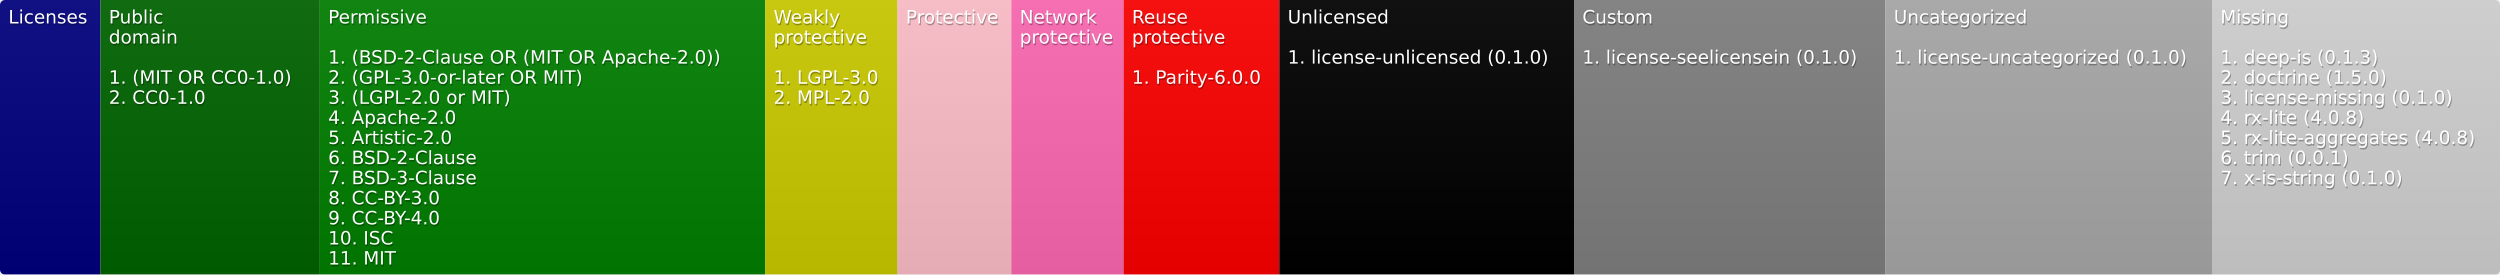
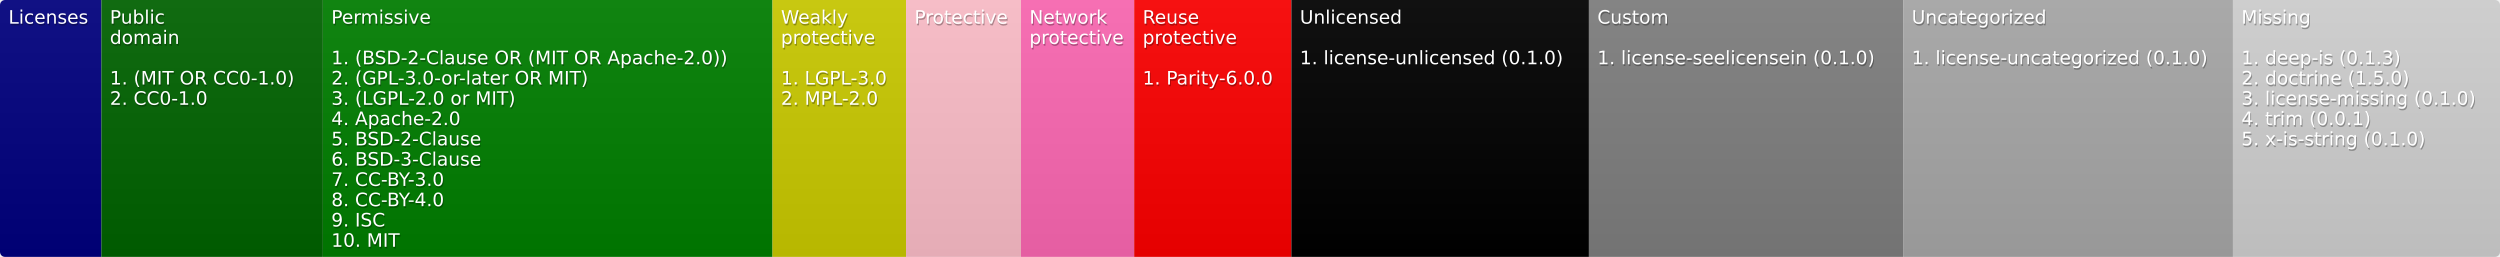
- <svg xmlns="http://www.w3.org/2000/svg" width="1493" height="164">
+ <svg xmlns="http://www.w3.org/2000/svg" width="1479" height="152">
  <defs>
    <style>text{font-size:11px;font-family:Verdana,DejaVu Sans,Geneva,sans-serif}text.shadow{fill:#010101;fill-opacity:.3}text.high{fill:#fff}</style>
    <linearGradient id="smooth" x2="0" y2="100%">
      <stop offset="0" stop-color="#aaa" stop-opacity=".1" />
      <stop offset="1" stop-opacity=".1" />
    </linearGradient>
    <mask id="round">
      <rect width="100%" height="100%" rx="3" fill="#fff" />
    </mask>
  </defs>
  <g id="bg" mask="url(#round)">
-     <path fill="navy" d="M0 0h60v164H0z" />
-     <path fill="#006400" d="M60 0h131v164H60z" />
-     <path fill="green" d="M191 0h266v164H191z" />
-     <path fill="#cc0" d="M457 0h79v164h-79z" />
-     <path fill="pink" d="M536 0h68v164h-68z" />
-     <path fill="#ff69b4" d="M604 0h67v164h-67z" />
-     <path fill="red" d="M671 0h93v164h-93z" />
-     <path d="M764 0h176v164H764z" />
-     <path fill="gray" d="M940 0h186v164H940z" />
-     <path fill="#a9a9a9" d="M1126 0h195v164h-195z" />
-     <path fill="#d3d3d3" d="M1321 0h172v164h-172z" />
-     <path fill="url(#smooth)" d="M0 0h1493v164H0z" />
+     <path fill="navy" d="M0 0h60v152H0z" />
+     <path fill="#006400" d="M60 0h131v152H60z" />
+     <path fill="green" d="M191 0h266v152H191z" />
+     <path fill="#cc0" d="M457 0h79v152h-79z" />
+     <path fill="pink" d="M536 0h68v152h-68z" />
+     <path fill="#ff69b4" d="M604 0h67v152h-67z" />
+     <path fill="red" d="M671 0h93v152h-93z" />
+     <path d="M764 0h176v152H764z" />
+     <path fill="gray" d="M940 0h186v152H940z" />
+     <path fill="#a9a9a9" d="M1126 0h195v152h-195z" />
+     <path fill="#d3d3d3" d="M1321 0h158v152h-158z" />
+     <path fill="url(#smooth)" d="M0 0h1479v152H0z" />
  </g>
  <g id="fg">
    <text class="shadow" x="5.5" y="15">Licenses</text>
    <text class="high" x="5" y="14">Licenses</text>
    <text class="shadow" x="65.5" y="15">Public</text>
    <text class="high" x="65" y="14">Public</text>
    <text class="shadow" x="65.5" y="27">domain</text>
    <text class="high" x="65" y="26">domain</text>
    <text class="shadow" x="65.5" y="51">1. (MIT OR CC0-1.0)</text>
    <text class="high" x="65" y="50">1. (MIT OR CC0-1.0)</text>
    <text class="shadow" x="65.5" y="63">2. CC0-1.0</text>
    <text class="high" x="65" y="62">2. CC0-1.0</text>
    <text class="shadow" x="196.5" y="15">Permissive</text>
    <text class="high" x="196" y="14">Permissive</text>
    <text class="shadow" x="196.5" y="39">1. (BSD-2-Clause OR (MIT OR Apache-2.0))</text>
    <text class="high" x="196" y="38">1. (BSD-2-Clause OR (MIT OR Apache-2.0))</text>
    <text class="shadow" x="196.5" y="51">2. (GPL-3.0-or-later OR MIT)</text>
    <text class="high" x="196" y="50">2. (GPL-3.0-or-later OR MIT)</text>
    <text class="shadow" x="196.5" y="63">3. (LGPL-2.0 or MIT)</text>
    <text class="high" x="196" y="62">3. (LGPL-2.0 or MIT)</text>
    <text class="shadow" x="196.5" y="75">4. Apache-2.0</text>
    <text class="high" x="196" y="74">4. Apache-2.0</text>
-     <text class="shadow" x="196.5" y="87">5. Artistic-2.0</text>
-     <text class="high" x="196" y="86">5. Artistic-2.0</text>
-     <text class="shadow" x="196.5" y="99">6. BSD-2-Clause</text>
-     <text class="high" x="196" y="98">6. BSD-2-Clause</text>
-     <text class="shadow" x="196.5" y="111">7. BSD-3-Clause</text>
-     <text class="high" x="196" y="110">7. BSD-3-Clause</text>
-     <text class="shadow" x="196.5" y="123">8. CC-BY-3.0</text>
-     <text class="high" x="196" y="122">8. CC-BY-3.0</text>
-     <text class="shadow" x="196.5" y="135">9. CC-BY-4.0</text>
-     <text class="high" x="196" y="134">9. CC-BY-4.0</text>
-     <text class="shadow" x="196.5" y="147">10. ISC</text>
-     <text class="high" x="196" y="146">10. ISC</text>
-     <text class="shadow" x="196.5" y="159">11. MIT</text>
-     <text class="high" x="196" y="158">11. MIT</text>
+     <text class="shadow" x="196.5" y="87">5. BSD-2-Clause</text>
+     <text class="high" x="196" y="86">5. BSD-2-Clause</text>
+     <text class="shadow" x="196.5" y="99">6. BSD-3-Clause</text>
+     <text class="high" x="196" y="98">6. BSD-3-Clause</text>
+     <text class="shadow" x="196.5" y="111">7. CC-BY-3.0</text>
+     <text class="high" x="196" y="110">7. CC-BY-3.0</text>
+     <text class="shadow" x="196.5" y="123">8. CC-BY-4.0</text>
+     <text class="high" x="196" y="122">8. CC-BY-4.0</text>
+     <text class="shadow" x="196.5" y="135">9. ISC</text>
+     <text class="high" x="196" y="134">9. ISC</text>
+     <text class="shadow" x="196.5" y="147">10. MIT</text>
+     <text class="high" x="196" y="146">10. MIT</text>
    <text class="shadow" x="462.5" y="15">Weakly</text>
    <text class="high" x="462" y="14">Weakly</text>
    <text class="shadow" x="462.5" y="27">protective</text>
    <text class="high" x="462" y="26">protective</text>
    <text class="shadow" x="462.5" y="51">1. LGPL-3.0</text>
    <text class="high" x="462" y="50">1. LGPL-3.0</text>
    <text class="shadow" x="462.5" y="63">2. MPL-2.0</text>
    <text class="high" x="462" y="62">2. MPL-2.0</text>
    <text class="shadow" x="541.5" y="15">Protective</text>
    <text class="high" x="541" y="14">Protective</text>
    <text class="shadow" x="609.5" y="15">Network</text>
    <text class="high" x="609" y="14">Network</text>
    <text class="shadow" x="609.5" y="27">protective</text>
    <text class="high" x="609" y="26">protective</text>
    <text class="shadow" x="676.5" y="15">Reuse</text>
    <text class="high" x="676" y="14">Reuse</text>
    <text class="shadow" x="676.5" y="27">protective</text>
    <text class="high" x="676" y="26">protective</text>
    <text class="shadow" x="676.5" y="51">1. Parity-6.0.0</text>
    <text class="high" x="676" y="50">1. Parity-6.0.0</text>
    <text class="shadow" x="769.5" y="15">Unlicensed</text>
    <text class="high" x="769" y="14">Unlicensed</text>
    <text class="shadow" x="769.5" y="39">1. license-unlicensed (0.1.0)</text>
    <text class="high" x="769" y="38">1. license-unlicensed (0.1.0)</text>
    <text class="shadow" x="945.5" y="15">Custom</text>
    <text class="high" x="945" y="14">Custom</text>
    <text class="shadow" x="945.5" y="39">1. license-seelicensein (0.1.0)</text>
    <text class="high" x="945" y="38">1. license-seelicensein (0.1.0)</text>
    <text class="shadow" x="1131.5" y="15">Uncategorized</text>
    <text class="high" x="1131" y="14">Uncategorized</text>
    <text class="shadow" x="1131.5" y="39">1. license-uncategorized (0.1.0)</text>
    <text class="high" x="1131" y="38">1. license-uncategorized (0.1.0)</text>
    <text class="shadow" x="1326.5" y="15">Missing</text>
    <text class="high" x="1326" y="14">Missing</text>
    <text class="shadow" x="1326.5" y="39">1. deep-is (0.1.3)</text>
    <text class="high" x="1326" y="38">1. deep-is (0.1.3)</text>
    <text class="shadow" x="1326.5" y="51">2. doctrine (1.5.0)</text>
    <text class="high" x="1326" y="50">2. doctrine (1.5.0)</text>
    <text class="shadow" x="1326.5" y="63">3. license-missing (0.1.0)</text>
    <text class="high" x="1326" y="62">3. license-missing (0.1.0)</text>
-     <text class="shadow" x="1326.5" y="75">4. rx-lite (4.0.8)</text>
-     <text class="high" x="1326" y="74">4. rx-lite (4.0.8)</text>
-     <text class="shadow" x="1326.5" y="87">5. rx-lite-aggregates (4.0.8)</text>
-     <text class="high" x="1326" y="86">5. rx-lite-aggregates (4.0.8)</text>
-     <text class="shadow" x="1326.5" y="99">6. trim (0.0.1)</text>
-     <text class="high" x="1326" y="98">6. trim (0.0.1)</text>
-     <text class="shadow" x="1326.5" y="111">7. x-is-string (0.1.0)</text>
-     <text class="high" x="1326" y="110">7. x-is-string (0.1.0)</text>
+     <text class="shadow" x="1326.5" y="75">4. trim (0.0.1)</text>
+     <text class="high" x="1326" y="74">4. trim (0.0.1)</text>
+     <text class="shadow" x="1326.5" y="87">5. x-is-string (0.1.0)</text>
+     <text class="high" x="1326" y="86">5. x-is-string (0.1.0)</text>
  </g>
</svg>
